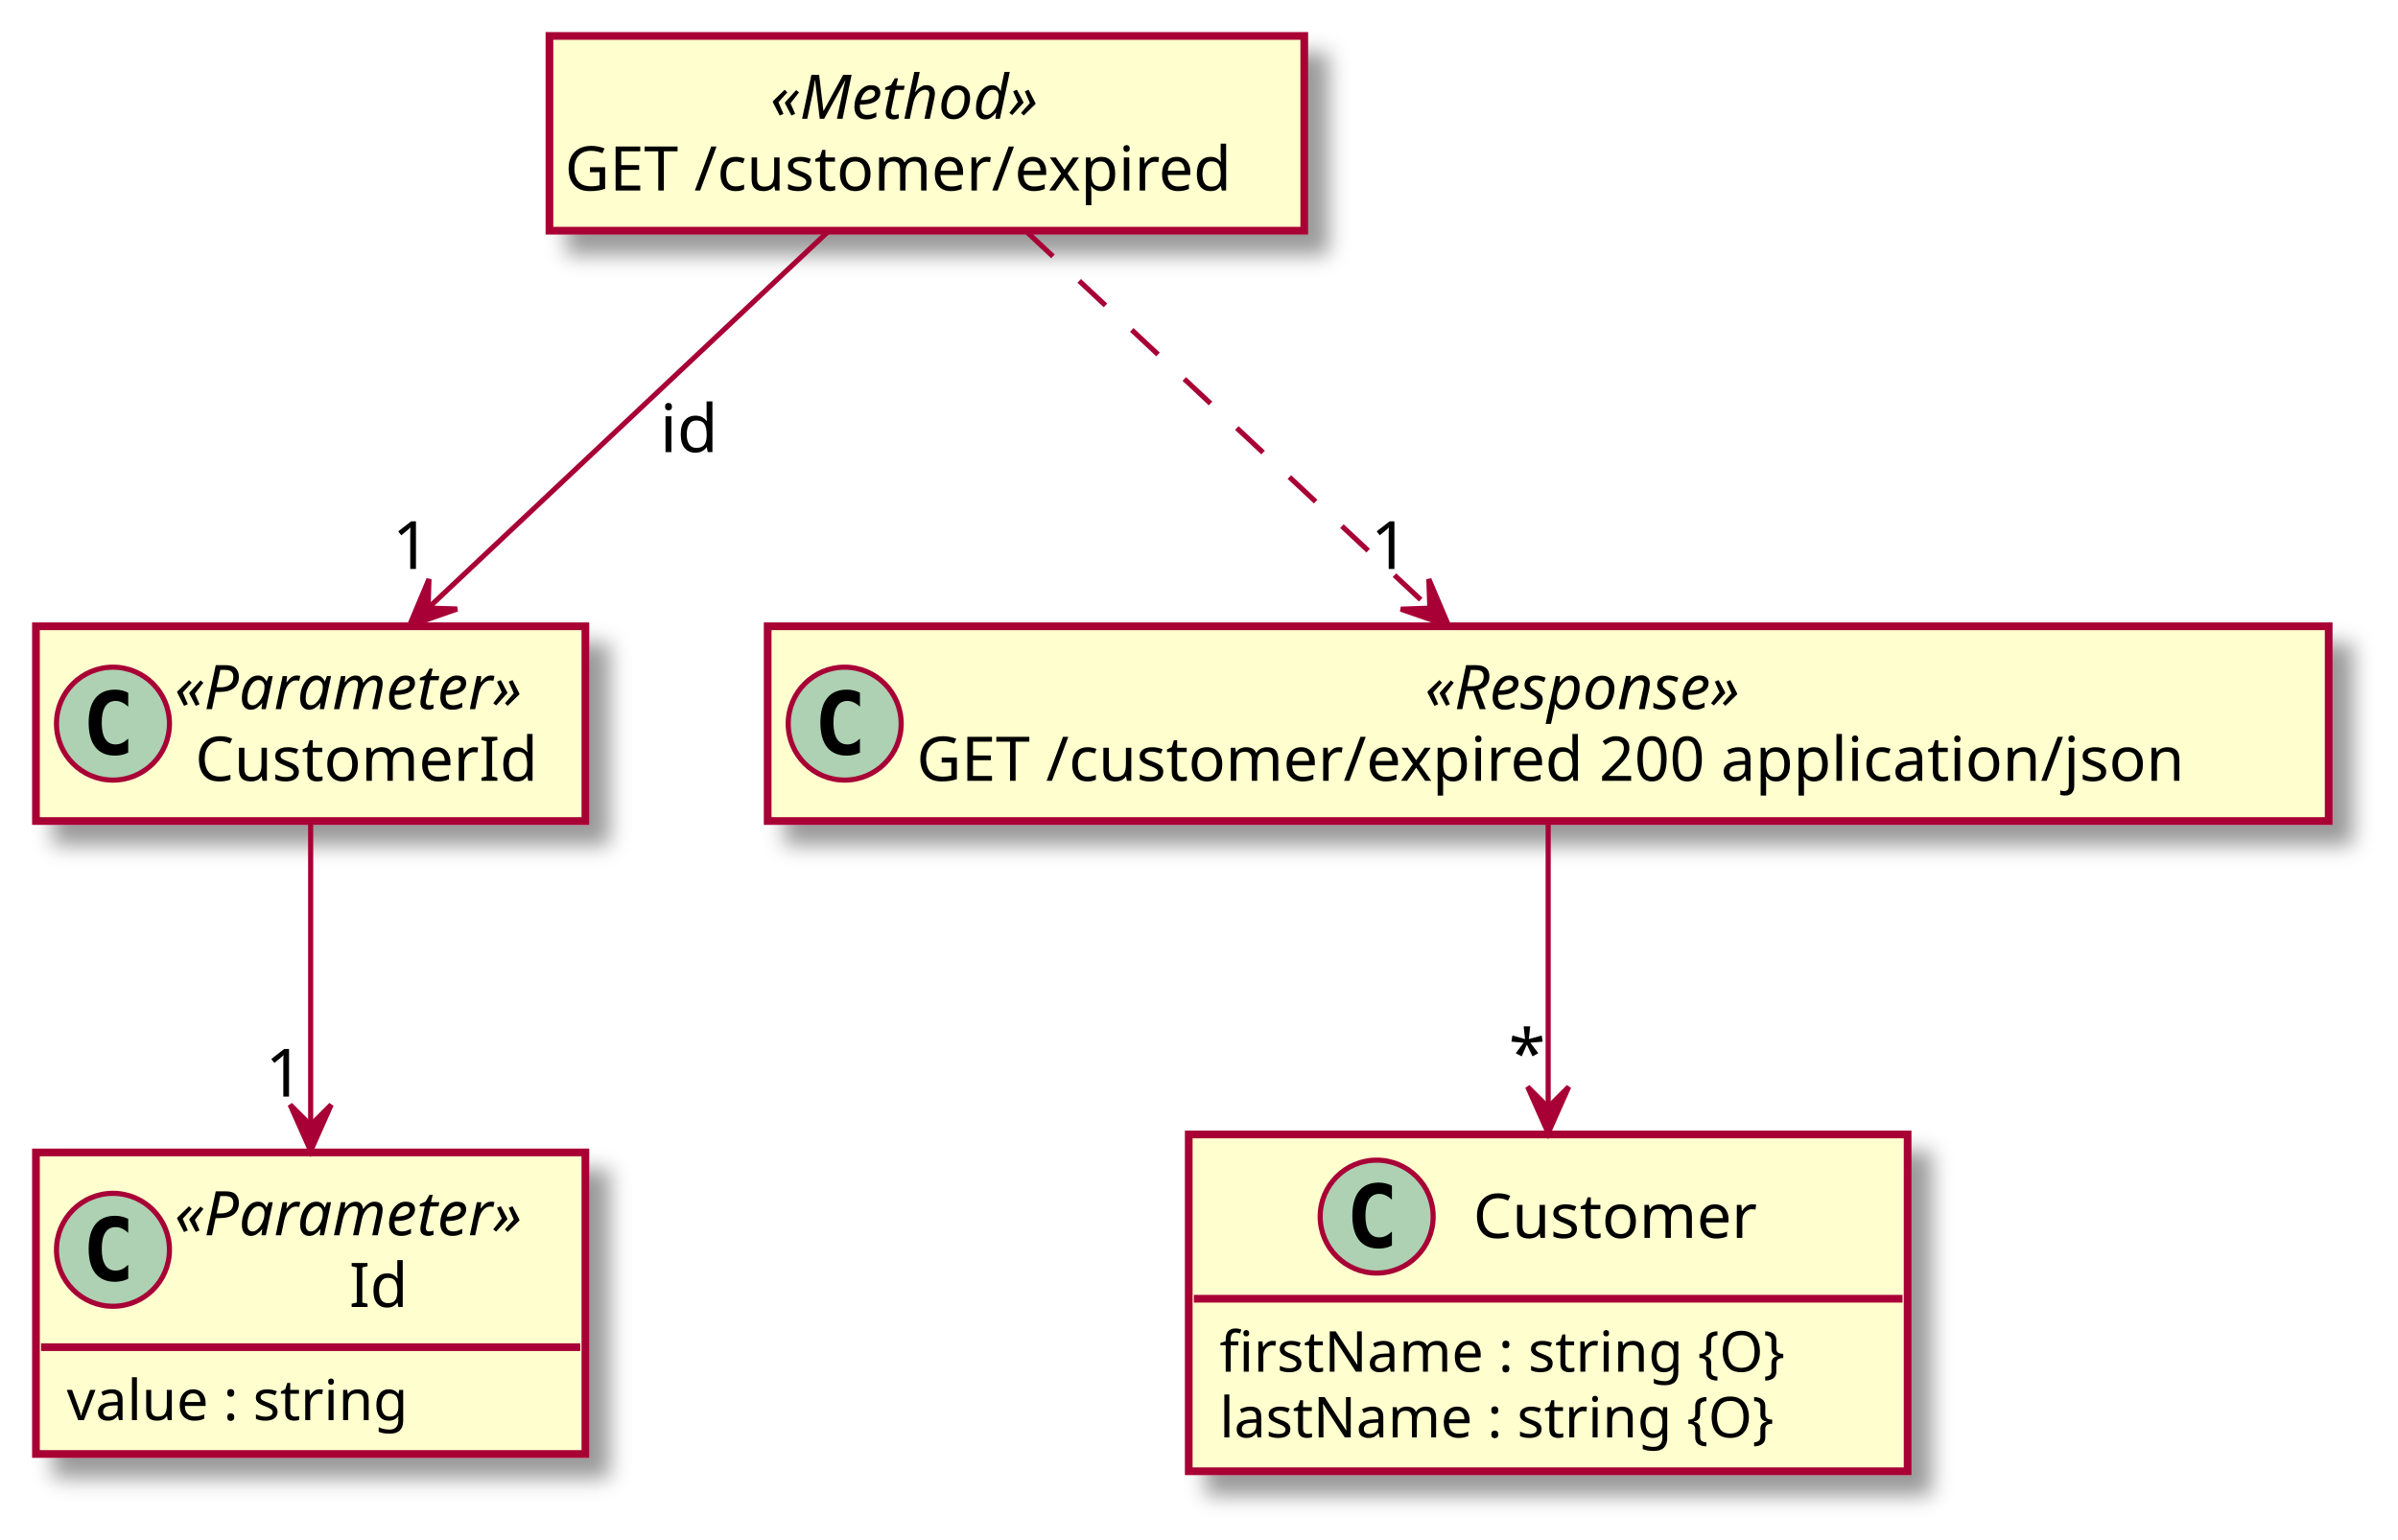
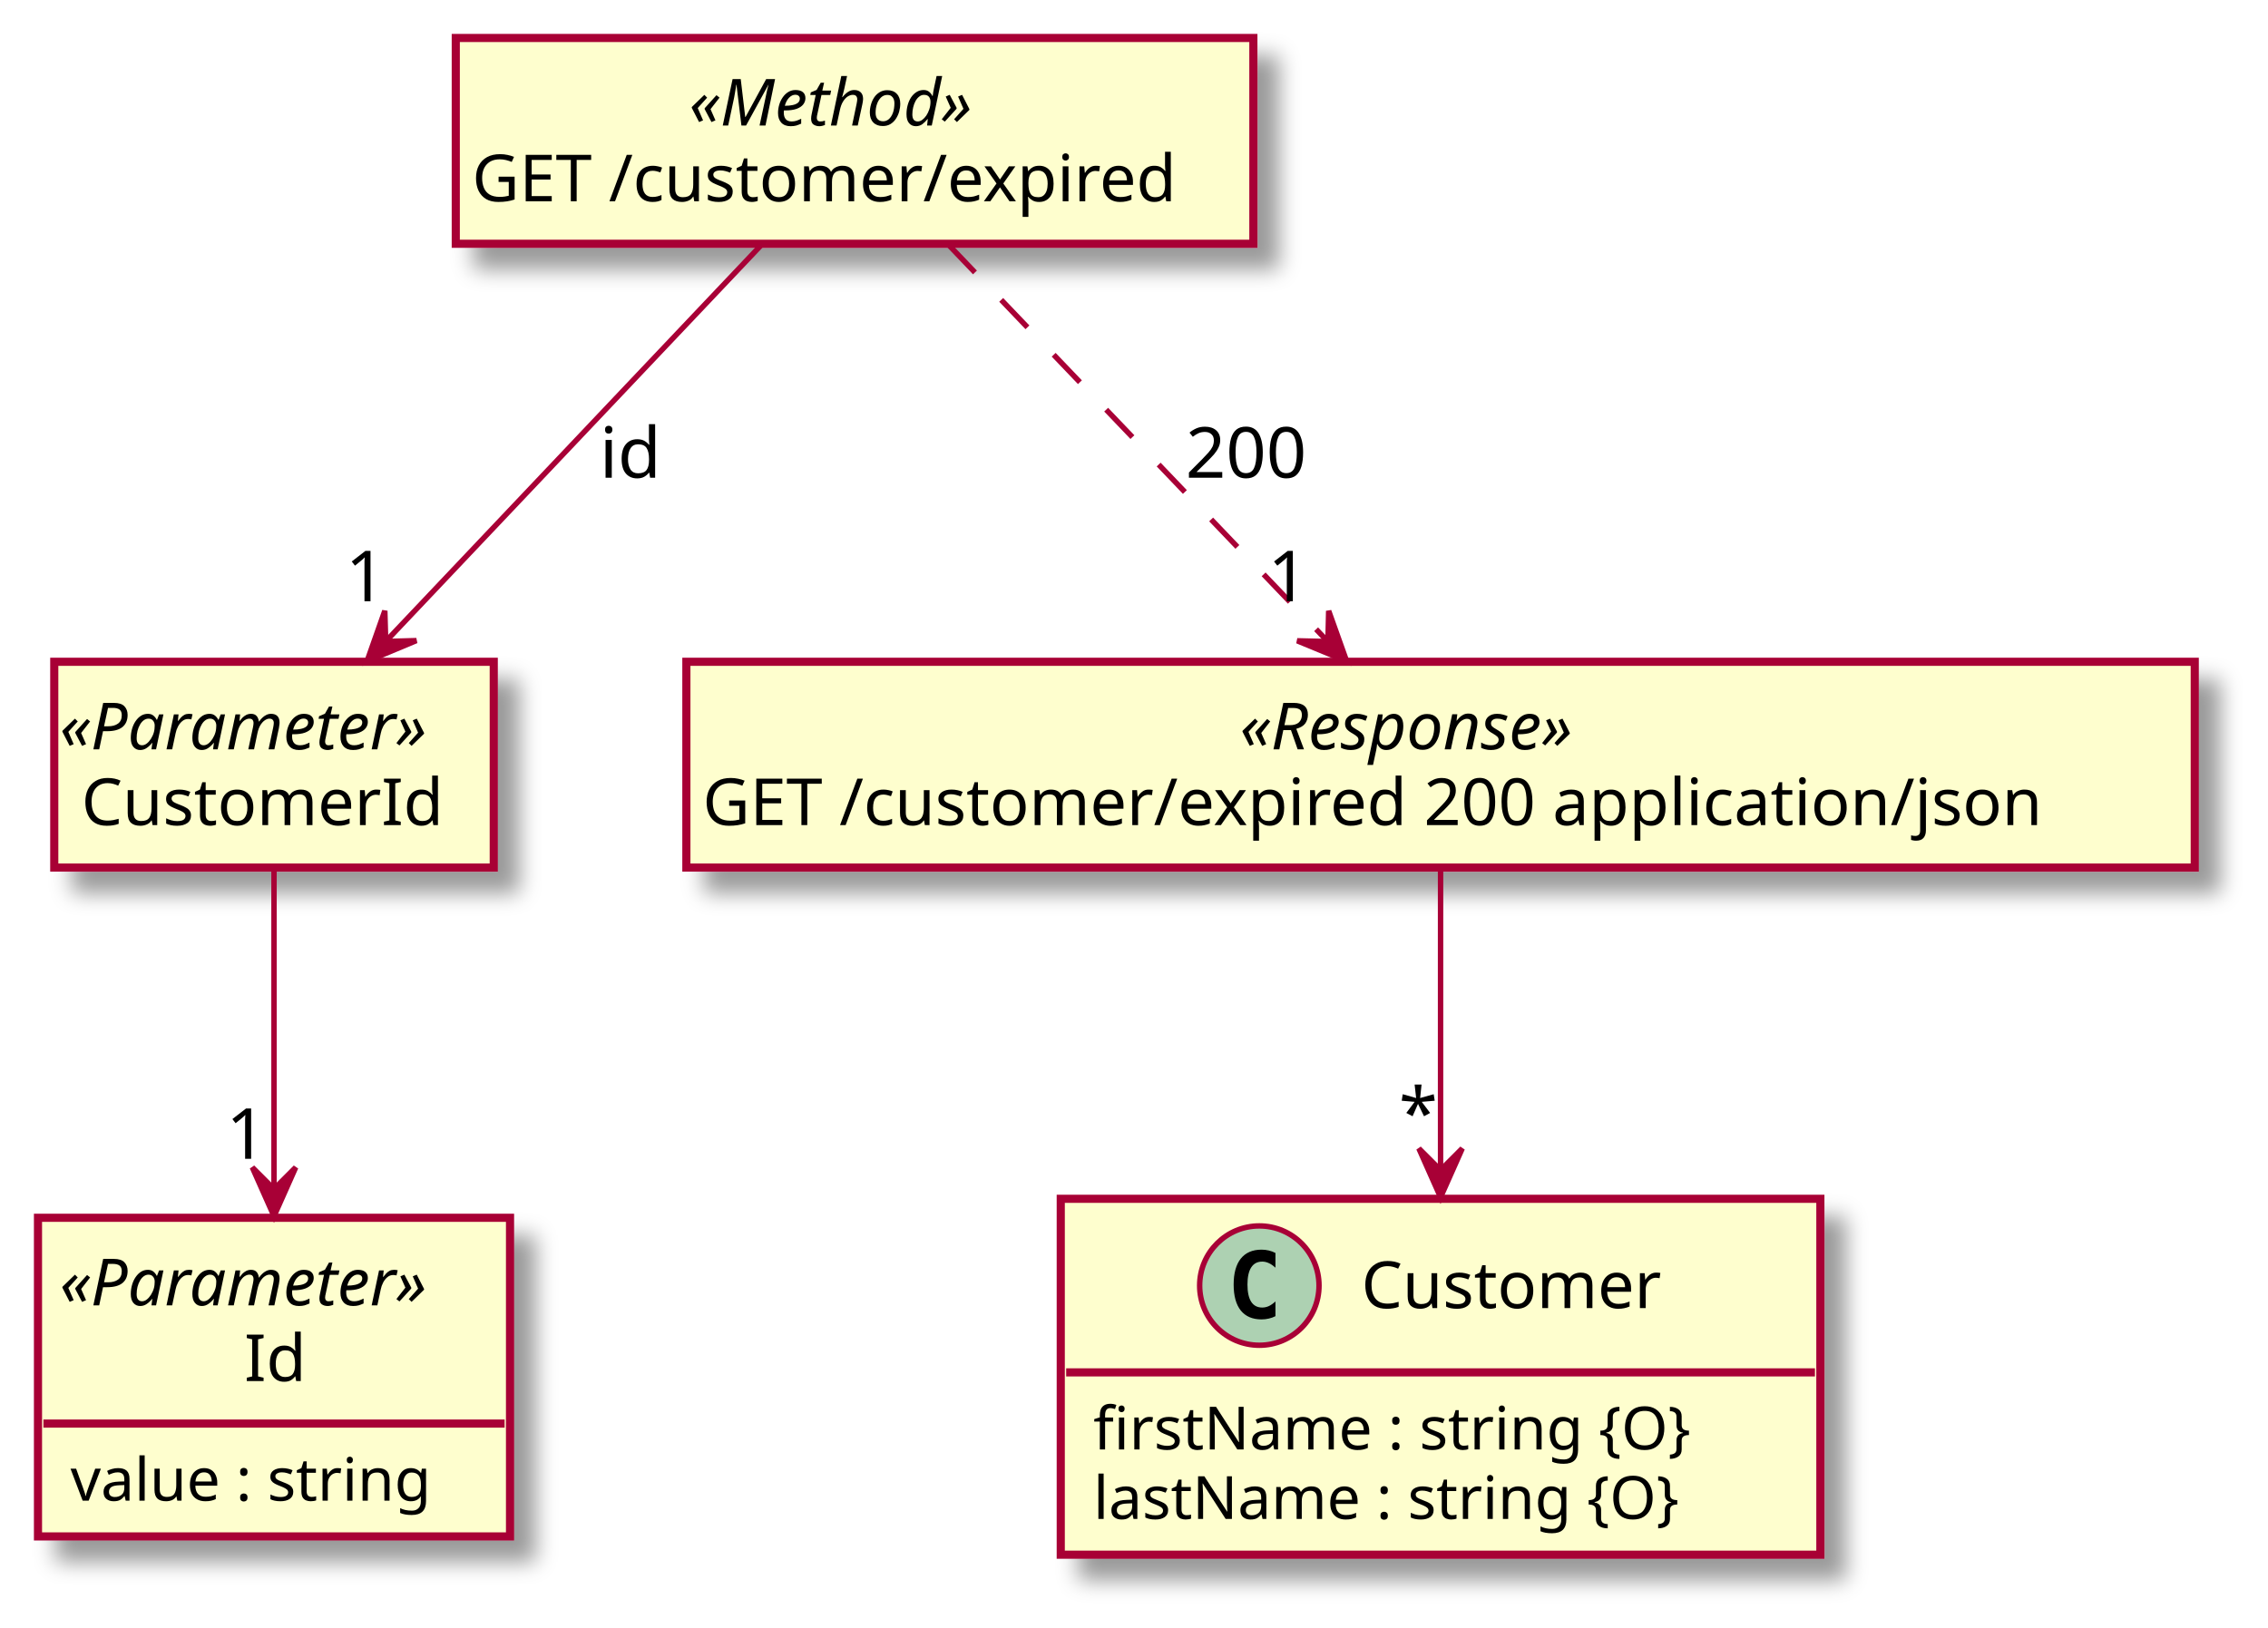
- <svg xmlns="http://www.w3.org/2000/svg" contentScriptType="application/ecmascript" contentStyleType="text/css" height="300px" preserveAspectRatio="none" style="width:467px;height:300px;" version="1.1" viewBox="0 0 467 300" width="467px" zoomAndPan="magnify">
+ <svg xmlns="http://www.w3.org/2000/svg" contentScriptType="application/ecmascript" contentStyleType="text/css" height="300px" preserveAspectRatio="none" style="width:418px;height:300px;" version="1.1" viewBox="0 0 418 300" width="418px" zoomAndPan="magnify">
  <defs>
-     <filter height="300%" id="f1ns2tczzfta1n" width="300%" x="-1" y="-1">
+     <filter height="300%" id="f1pxveq0oojylp" width="300%" x="-1" y="-1">
      <feGaussianBlur result="blurOut" stdDeviation="2.0" />
      <feColorMatrix in="blurOut" result="blurOut2" type="matrix" values="0 0 0 0 0 0 0 0 0 0 0 0 0 0 0 0 0 0 .4 0" />
      <feOffset dx="4.0" dy="4.0" in="blurOut2" result="blurOut3" />
      <feBlend in="SourceGraphic" in2="blurOut3" mode="normal" />
    </filter>
  </defs>
  <g>
-     <rect codeLine="6" fill="#FEFECE" filter="url(#f1ns2tczzfta1n)" height="65.609" id="Customer" style="stroke:#A80036;stroke-width:1.5;" width="140" x="231.5" y="221" />
-     <ellipse cx="268.1" cy="237" fill="#ADD1B2" rx="11" ry="11" style="stroke:#A80036;stroke-width:1.0;" />
-     <path d="M271.069,242.641 Q270.491,242.938 269.85,243.078 Q269.209,243.234 268.506,243.234 Q266.006,243.234 264.678,241.594 Q263.366,239.938 263.366,236.812 Q263.366,233.688 264.678,232.031 Q266.006,230.375 268.506,230.375 Q269.209,230.375 269.85,230.531 Q270.506,230.688 271.069,230.984 L271.069,233.703 Q270.444,233.125 269.85,232.859 Q269.256,232.578 268.631,232.578 Q267.288,232.578 266.6,233.656 Q265.913,234.719 265.913,236.812 Q265.913,238.906 266.6,239.984 Q267.288,241.047 268.631,241.047 Q269.256,241.047 269.85,240.781 Q270.444,240.5 271.069,239.922 L271.069,242.641 Z " fill="#000000" />
-     <text fill="#000000" font-family="sans-serif" font-size="12" lengthAdjust="spacing" textLength="60" x="286.9" y="241.154">Customer</text>
-     <line style="stroke:#A80036;stroke-width:1.5;" x1="232.5" x2="370.5" y1="253" y2="253" />
-     <text fill="#000000" font-family="sans-serif" font-size="11" lengthAdjust="spacing" textLength="128" x="237.5" y="267.21">firstName : string {O}</text>
-     <text fill="#000000" font-family="sans-serif" font-size="11" lengthAdjust="spacing" textLength="126" x="237.5" y="280.015">lastName : string {O}</text>
-     <rect codeLine="11" fill="#FEFECE" filter="url(#f1ns2tczzfta1n)" height="37.938" id="CustomerId" style="stroke:#A80036;stroke-width:1.5;" width="107" x="7" y="122" />
-     <ellipse cx="22" cy="140.969" fill="#ADD1B2" rx="11" ry="11" style="stroke:#A80036;stroke-width:1.0;" />
-     <path d="M24.969,146.609 Q24.391,146.906 23.75,147.047 Q23.109,147.203 22.406,147.203 Q19.906,147.203 18.578,145.562 Q17.266,143.906 17.266,140.781 Q17.266,137.656 18.578,136 Q19.906,134.344 22.406,134.344 Q23.109,134.344 23.75,134.5 Q24.406,134.656 24.969,134.953 L24.969,137.672 Q24.344,137.094 23.75,136.828 Q23.156,136.547 22.531,136.547 Q21.188,136.547 20.5,137.625 Q19.812,138.688 19.812,140.781 Q19.812,142.875 20.5,143.953 Q21.188,145.016 22.531,145.016 Q23.156,145.016 23.75,144.75 Q24.344,144.469 24.969,143.891 L24.969,146.609 Z " fill="#000000" />
-     <text fill="#000000" font-family="sans-serif" font-size="12" font-style="italic" lengthAdjust="spacing" textLength="79" x="34" y="138.139">«Parameter»</text>
-     <text fill="#000000" font-family="sans-serif" font-size="12" lengthAdjust="spacing" textLength="71" x="38" y="152.107">CustomerId</text>
-     <rect codeLine="14" fill="#FEFECE" filter="url(#f1ns2tczzfta1n)" height="58.742" id="Id" style="stroke:#A80036;stroke-width:1.5;" width="107" x="7" y="224.5" />
-     <ellipse cx="22" cy="243.469" fill="#ADD1B2" rx="11" ry="11" style="stroke:#A80036;stroke-width:1.0;" />
-     <path d="M24.969,249.109 Q24.391,249.406 23.75,249.547 Q23.109,249.703 22.406,249.703 Q19.906,249.703 18.578,248.062 Q17.266,246.406 17.266,243.281 Q17.266,240.156 18.578,238.5 Q19.906,236.844 22.406,236.844 Q23.109,236.844 23.75,237 Q24.406,237.156 24.969,237.453 L24.969,240.172 Q24.344,239.594 23.75,239.328 Q23.156,239.047 22.531,239.047 Q21.188,239.047 20.5,240.125 Q19.812,241.188 19.812,243.281 Q19.812,245.375 20.5,246.453 Q21.188,247.516 22.531,247.516 Q23.156,247.516 23.75,247.25 Q24.344,246.969 24.969,246.391 L24.969,249.109 Z " fill="#000000" />
-     <text fill="#000000" font-family="sans-serif" font-size="12" font-style="italic" lengthAdjust="spacing" textLength="79" x="34" y="240.639">«Parameter»</text>
-     <text fill="#000000" font-family="sans-serif" font-size="12" lengthAdjust="spacing" textLength="11" x="68" y="254.607">Id</text>
-     <line style="stroke:#A80036;stroke-width:1.5;" x1="8" x2="113" y1="262.438" y2="262.438" />
+     <rect codeLine="8" fill="#FEFECE" filter="url(#f1pxveq0oojylp)" height="65.609" id="Customer" style="stroke:#A80036;stroke-width:1.5;" width="140" x="195.5" y="221" />
+     <ellipse cx="232.1" cy="237" fill="#ADD1B2" rx="11" ry="11" style="stroke:#A80036;stroke-width:1.0;" />
+     <path d="M235.069,242.641 Q234.491,242.938 233.85,243.078 Q233.209,243.234 232.506,243.234 Q230.006,243.234 228.678,241.594 Q227.366,239.938 227.366,236.812 Q227.366,233.688 228.678,232.031 Q230.006,230.375 232.506,230.375 Q233.209,230.375 233.85,230.531 Q234.506,230.688 235.069,230.984 L235.069,233.703 Q234.444,233.125 233.85,232.859 Q233.256,232.578 232.631,232.578 Q231.287,232.578 230.6,233.656 Q229.912,234.719 229.912,236.812 Q229.912,238.906 230.6,239.984 Q231.287,241.047 232.631,241.047 Q233.256,241.047 233.85,240.781 Q234.444,240.5 235.069,239.922 L235.069,242.641 Z " fill="#000000" />
+     <text fill="#000000" font-family="sans-serif" font-size="12" lengthAdjust="spacing" textLength="60" x="250.9" y="241.154">Customer</text>
+     <line style="stroke:#A80036;stroke-width:1.5;" x1="196.5" x2="334.5" y1="253" y2="253" />
+     <text fill="#000000" font-family="sans-serif" font-size="11" lengthAdjust="spacing" textLength="128" x="201.5" y="267.21">firstName : string {O}</text>
+     <text fill="#000000" font-family="sans-serif" font-size="11" lengthAdjust="spacing" textLength="126" x="201.5" y="280.015">lastName : string {O}</text>
+     <rect codeLine="13" fill="#FEFECE" filter="url(#f1pxveq0oojylp)" height="37.938" id="CustomerId" style="stroke:#A80036;stroke-width:1.5;" width="81" x="10" y="122" />
+     <text fill="#000000" font-family="sans-serif" font-size="12" font-style="italic" lengthAdjust="spacing" textLength="79" x="11" y="138.139">«Parameter»</text>
+     <text fill="#000000" font-family="sans-serif" font-size="12" lengthAdjust="spacing" textLength="71" x="15" y="152.107">CustomerId</text>
+     <rect codeLine="16" fill="#FEFECE" filter="url(#f1pxveq0oojylp)" height="58.742" id="Id" style="stroke:#A80036;stroke-width:1.5;" width="87" x="7" y="224.5" />
+     <text fill="#000000" font-family="sans-serif" font-size="12" font-style="italic" lengthAdjust="spacing" textLength="79" x="11" y="240.639">«Parameter»</text>
+     <text fill="#000000" font-family="sans-serif" font-size="12" lengthAdjust="spacing" textLength="11" x="45" y="254.607">Id</text>
+     <line style="stroke:#A80036;stroke-width:1.5;" x1="8" x2="93" y1="262.438" y2="262.438" />
    <text fill="#000000" font-family="sans-serif" font-size="11" lengthAdjust="spacing" textLength="75" x="13" y="276.648">value : string</text>
-     <rect codeLine="18" fill="#FEFECE" filter="url(#f1ns2tczzfta1n)" height="37.938" id="GET /customer/expired" style="stroke:#A80036;stroke-width:1.5;" width="147" x="107" y="7" />
-     <text fill="#000000" font-family="sans-serif" font-size="12" font-style="italic" lengthAdjust="spacing" textLength="61" x="150" y="23.139">«Method»</text>
-     <text fill="#000000" font-family="sans-serif" font-size="12" lengthAdjust="spacing" textLength="141" x="110" y="37.107">GET /customer/expired</text>
-     <rect codeLine="21" fill="#FEFECE" filter="url(#f1ns2tczzfta1n)" height="37.938" id="GET /customer/expired 200 application/json" style="stroke:#A80036;stroke-width:1.5;" width="304" x="149.5" y="122" />
-     <ellipse cx="164.5" cy="140.969" fill="#ADD1B2" rx="11" ry="11" style="stroke:#A80036;stroke-width:1.0;" />
-     <path d="M167.469,146.609 Q166.891,146.906 166.25,147.047 Q165.609,147.203 164.906,147.203 Q162.406,147.203 161.078,145.562 Q159.766,143.906 159.766,140.781 Q159.766,137.656 161.078,136 Q162.406,134.344 164.906,134.344 Q165.609,134.344 166.25,134.5 Q166.906,134.656 167.469,134.953 L167.469,137.672 Q166.844,137.094 166.25,136.828 Q165.656,136.547 165.031,136.547 Q163.688,136.547 163,137.625 Q162.312,138.688 162.312,140.781 Q162.312,142.875 163,143.953 Q163.688,145.016 165.031,145.016 Q165.656,145.016 166.25,144.75 Q166.844,144.469 167.469,143.891 L167.469,146.609 Z " fill="#000000" />
-     <text fill="#000000" font-family="sans-serif" font-size="12" font-style="italic" lengthAdjust="spacing" textLength="74" x="277.5" y="138.139">«Response»</text>
-     <text fill="#000000" font-family="sans-serif" font-size="12" lengthAdjust="spacing" textLength="272" x="178.5" y="152.107">GET /customer/expired 200 application/json</text>
-     <path codeLine="24" d="M60.5,160.33 C60.5,176.2 60.5,199.58 60.5,218.88 " fill="none" id="CustomerId-to-Id" style="stroke:#A80036;stroke-width:1.0;" />
-     <polygon fill="#A80036" points="60.5,224.21,64.5,215.21,60.5,219.21,56.5,215.21,60.5,224.21" style="stroke:#A80036;stroke-width:1.0;" />
-     <text fill="#000000" font-family="sans-serif" font-size="13" lengthAdjust="spacing" textLength="8" x="51.675" y="213.626">1</text>
-     <path codeLine="26" d="M161.22,45.16 C140.05,65.09 106.08,97.08 83.53,118.32 " fill="none" id="GET /customer/expired-to-CustomerId" style="stroke:#A80036;stroke-width:1.0;" />
-     <polygon fill="#A80036" points="79.73,121.89,89.025,118.635,83.371,118.463,83.542,112.809,79.73,121.89" style="stroke:#A80036;stroke-width:1.0;" />
-     <text fill="#000000" font-family="sans-serif" font-size="13" lengthAdjust="spacing" textLength="11" x="128.5" y="88.067">id</text>
-     <text fill="#000000" font-family="sans-serif" font-size="13" lengthAdjust="spacing" textLength="8" x="76.394" y="110.838">1</text>
-     <path codeLine="28" d="M301.5,160.33 C301.5,175.3 301.5,196.95 301.5,215.56 " fill="none" id="GET /customer/expired 200 application/json-to-Customer" style="stroke:#A80036;stroke-width:1.0;" />
-     <polygon fill="#A80036" points="301.5,220.72,305.5,211.72,301.5,215.72,297.5,211.72,301.5,220.72" style="stroke:#A80036;stroke-width:1.0;" />
-     <text fill="#000000" font-family="sans-serif" font-size="13" lengthAdjust="spacing" textLength="7" x="293.811" y="209.81">*</text>
-     <path codeLine="30" d="M199.94,45.16 C221.29,65.09 255.54,97.08 278.28,118.32 " fill="none" id="GET /customer/expired-to-GET /customer/expired 200 application/json" style="stroke:#A80036;stroke-width:1.0;stroke-dasharray:7.0,7.0;" />
-     <polygon fill="#A80036" points="282.11,121.89,278.261,112.824,278.455,118.478,272.802,118.672,282.11,121.89" style="stroke:#A80036;stroke-width:1.0;" />
-     <text fill="#000000" font-family="sans-serif" font-size="13" lengthAdjust="spacing" textLength="8" x="266.947" y="110.838">1</text>
+     <rect codeLine="20" fill="#FEFECE" filter="url(#f1pxveq0oojylp)" height="37.938" id="GET /customer/expired" style="stroke:#A80036;stroke-width:1.5;" width="147" x="84" y="7" />
+     <text fill="#000000" font-family="sans-serif" font-size="12" font-style="italic" lengthAdjust="spacing" textLength="61" x="127" y="23.139">«Method»</text>
+     <text fill="#000000" font-family="sans-serif" font-size="12" lengthAdjust="spacing" textLength="141" x="87" y="37.107">GET /customer/expired</text>
+     <rect codeLine="23" fill="#FEFECE" filter="url(#f1pxveq0oojylp)" height="37.938" id="GET /customer/expired 200 application/json" style="stroke:#A80036;stroke-width:1.5;" width="278" x="126.5" y="122" />
+     <text fill="#000000" font-family="sans-serif" font-size="12" font-style="italic" lengthAdjust="spacing" textLength="74" x="228.5" y="138.139">«Response»</text>
+     <text fill="#000000" font-family="sans-serif" font-size="12" lengthAdjust="spacing" textLength="272" x="129.5" y="152.107">GET /customer/expired 200 application/json</text>
+     <path codeLine="26" d="M50.5,160.33 C50.5,176.2 50.5,199.58 50.5,218.88 " fill="none" id="CustomerId-to-Id" style="stroke:#A80036;stroke-width:1.0;" />
+     <polygon fill="#A80036" points="50.5,224.21,54.5,215.21,50.5,219.21,46.5,215.21,50.5,224.21" style="stroke:#A80036;stroke-width:1.0;" />
+     <text fill="#000000" font-family="sans-serif" font-size="13" lengthAdjust="spacing" textLength="8" x="41.675" y="213.626">1</text>
+     <path codeLine="28" d="M140.31,45.16 C121.51,65.01 91.39,96.82 71.28,118.05 " fill="none" id="GET /customer/expired-to-CustomerId" style="stroke:#A80036;stroke-width:1.0;" />
+     <polygon fill="#A80036" points="67.65,121.89,76.739,118.096,71.084,118.256,70.924,112.601,67.65,121.89" style="stroke:#A80036;stroke-width:1.0;" />
+     <text fill="#000000" font-family="sans-serif" font-size="13" lengthAdjust="spacing" textLength="11" x="110.5" y="88.067">id</text>
+     <text fill="#000000" font-family="sans-serif" font-size="13" lengthAdjust="spacing" textLength="8" x="63.677" y="110.838">1</text>
+     <path codeLine="30" d="M265.5,160.33 C265.5,175.3 265.5,196.95 265.5,215.56 " fill="none" id="GET /customer/expired 200 application/json-to-Customer" style="stroke:#A80036;stroke-width:1.0;" />
+     <polygon fill="#A80036" points="265.5,220.72,269.5,211.72,265.5,215.72,261.5,211.72,265.5,220.72" style="stroke:#A80036;stroke-width:1.0;" />
+     <text fill="#000000" font-family="sans-serif" font-size="13" lengthAdjust="spacing" textLength="7" x="257.811" y="209.81">*</text>
+     <path codeLine="32" d="M174.85,45.16 C193.83,65.01 224.23,96.82 244.52,118.05 " fill="none" id="GET /customer/expired-to-GET /customer/expired 200 application/json" style="stroke:#A80036;stroke-width:1.0;stroke-dasharray:7.0,7.0;" />
+     <polygon fill="#A80036" points="248.19,121.89,244.879,112.615,244.741,118.27,239.086,118.132,248.19,121.89" style="stroke:#A80036;stroke-width:1.0;" />
+     <text fill="#000000" font-family="sans-serif" font-size="13" lengthAdjust="spacing" textLength="24" x="218.5" y="88.067">200</text>
+     <text fill="#000000" font-family="sans-serif" font-size="13" lengthAdjust="spacing" textLength="8" x="233.664" y="110.838">1</text>
  </g>
</svg>
